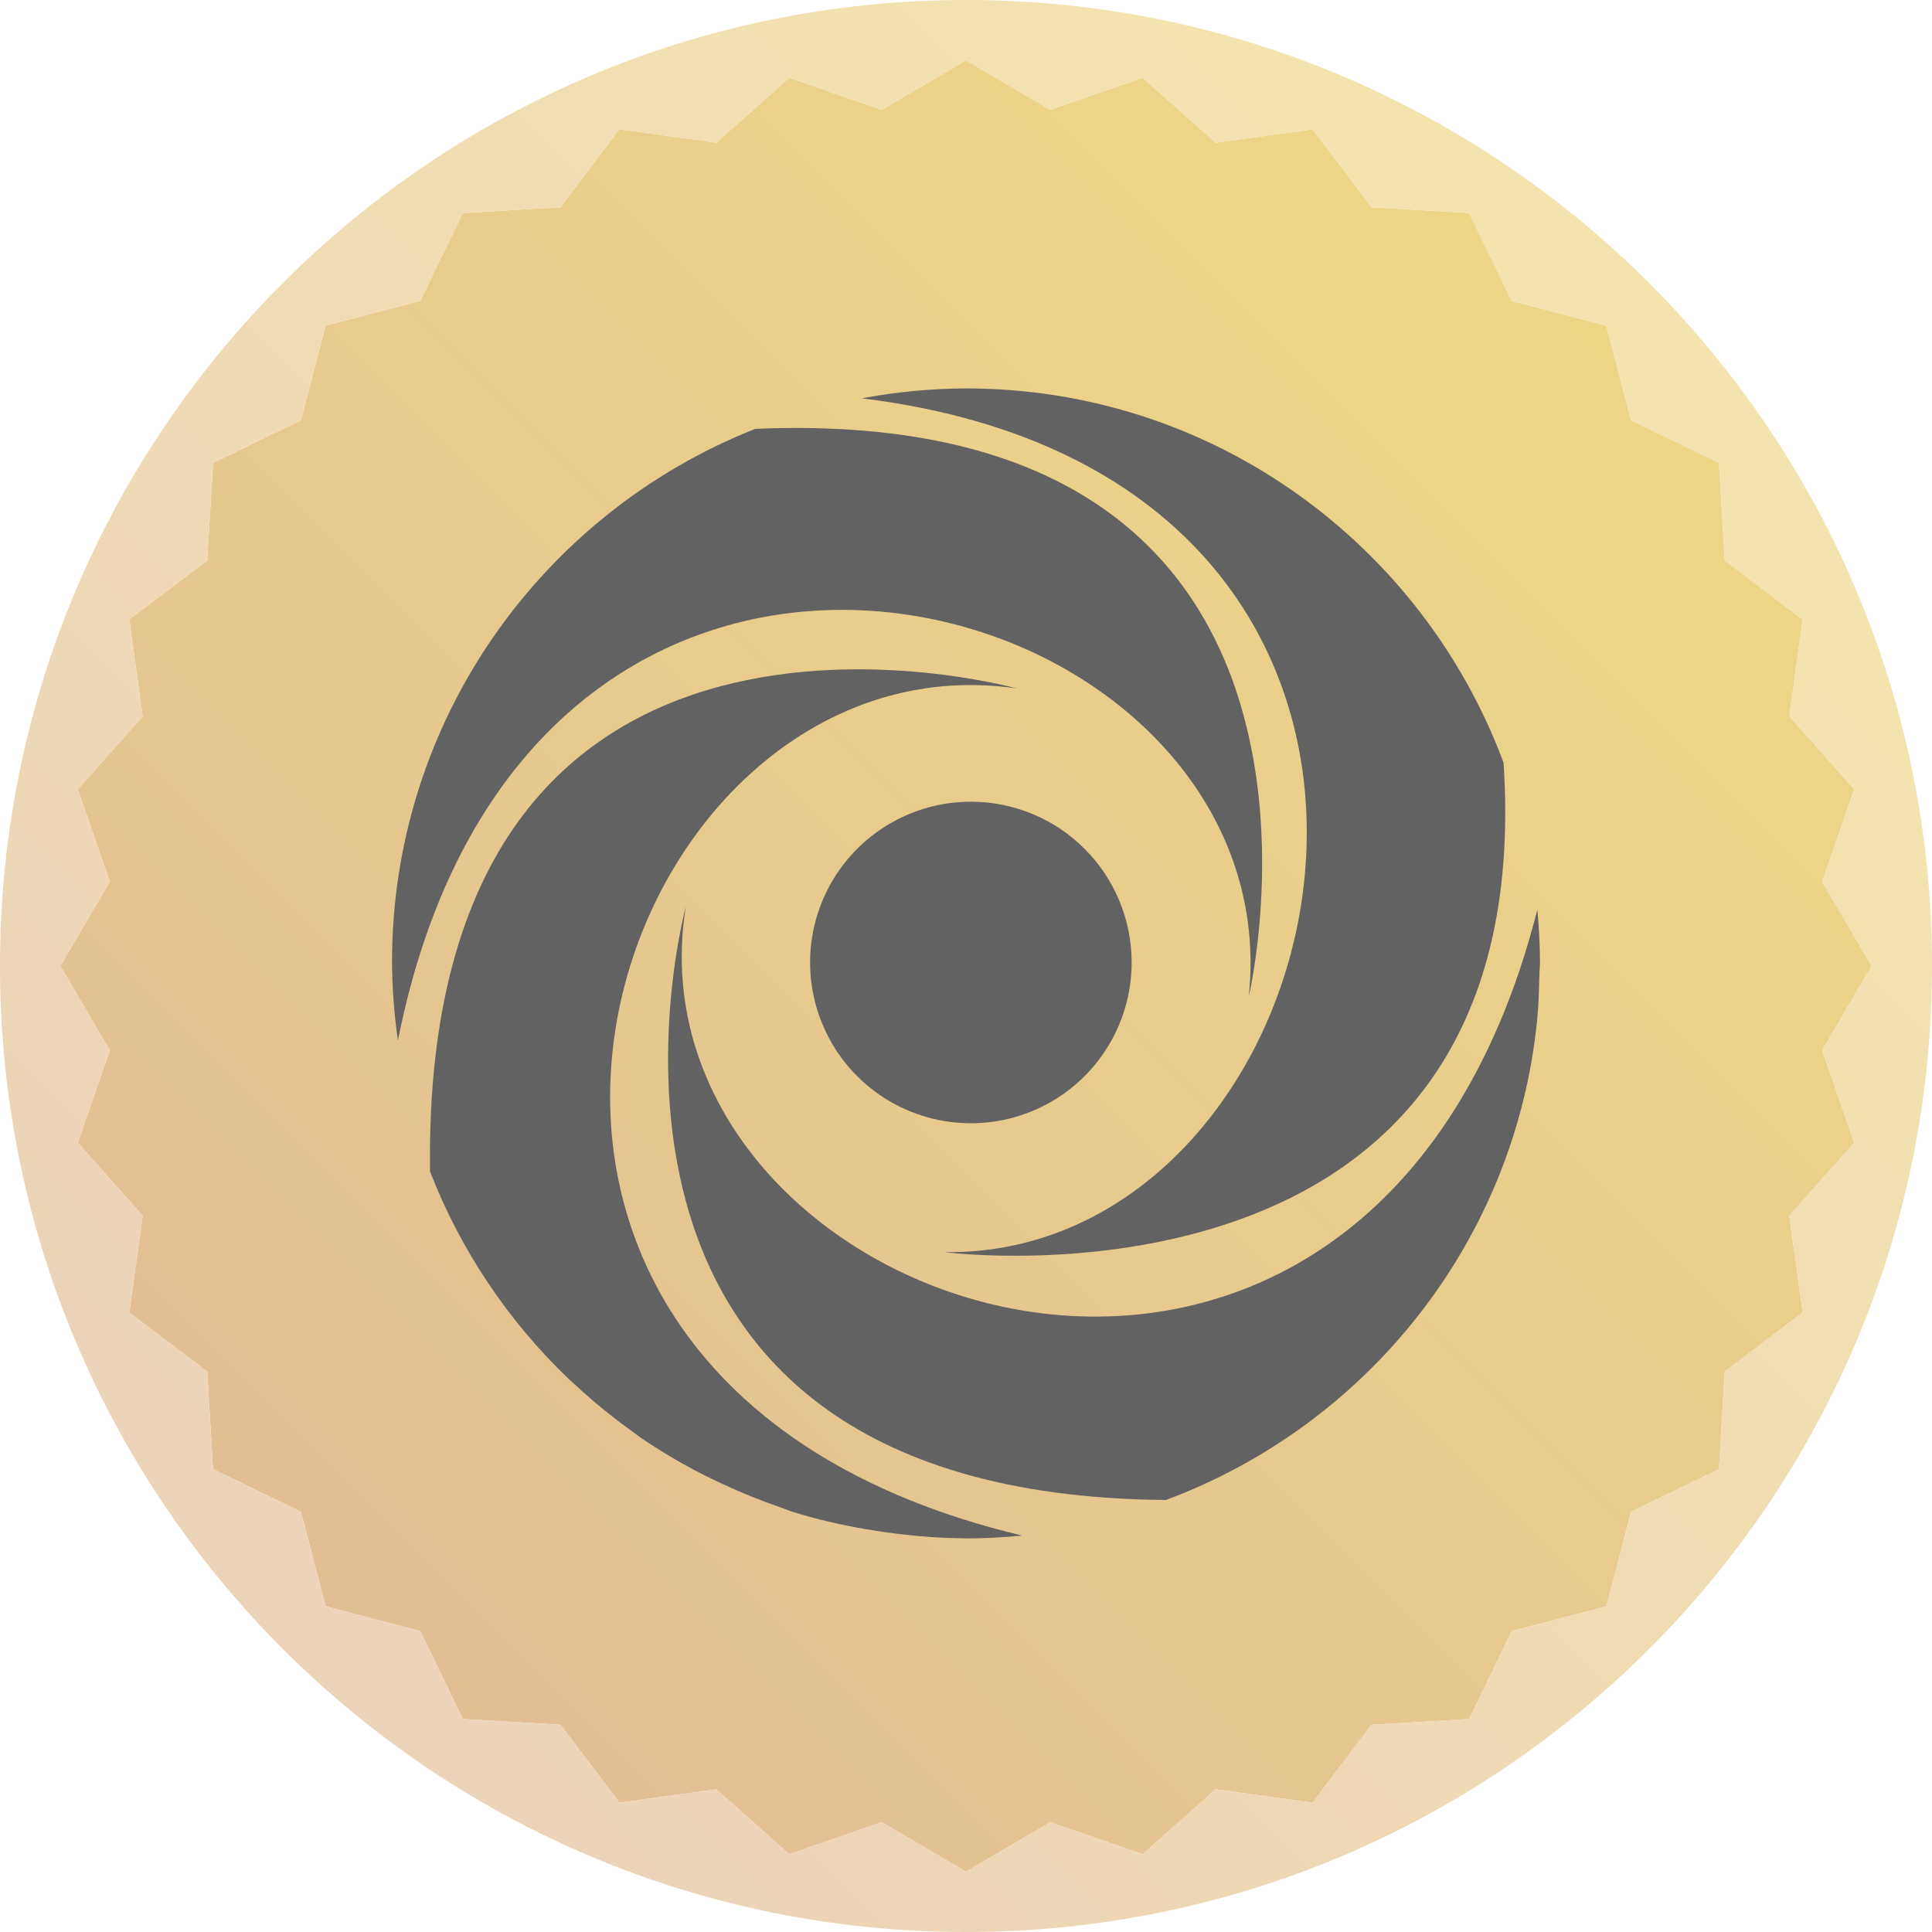
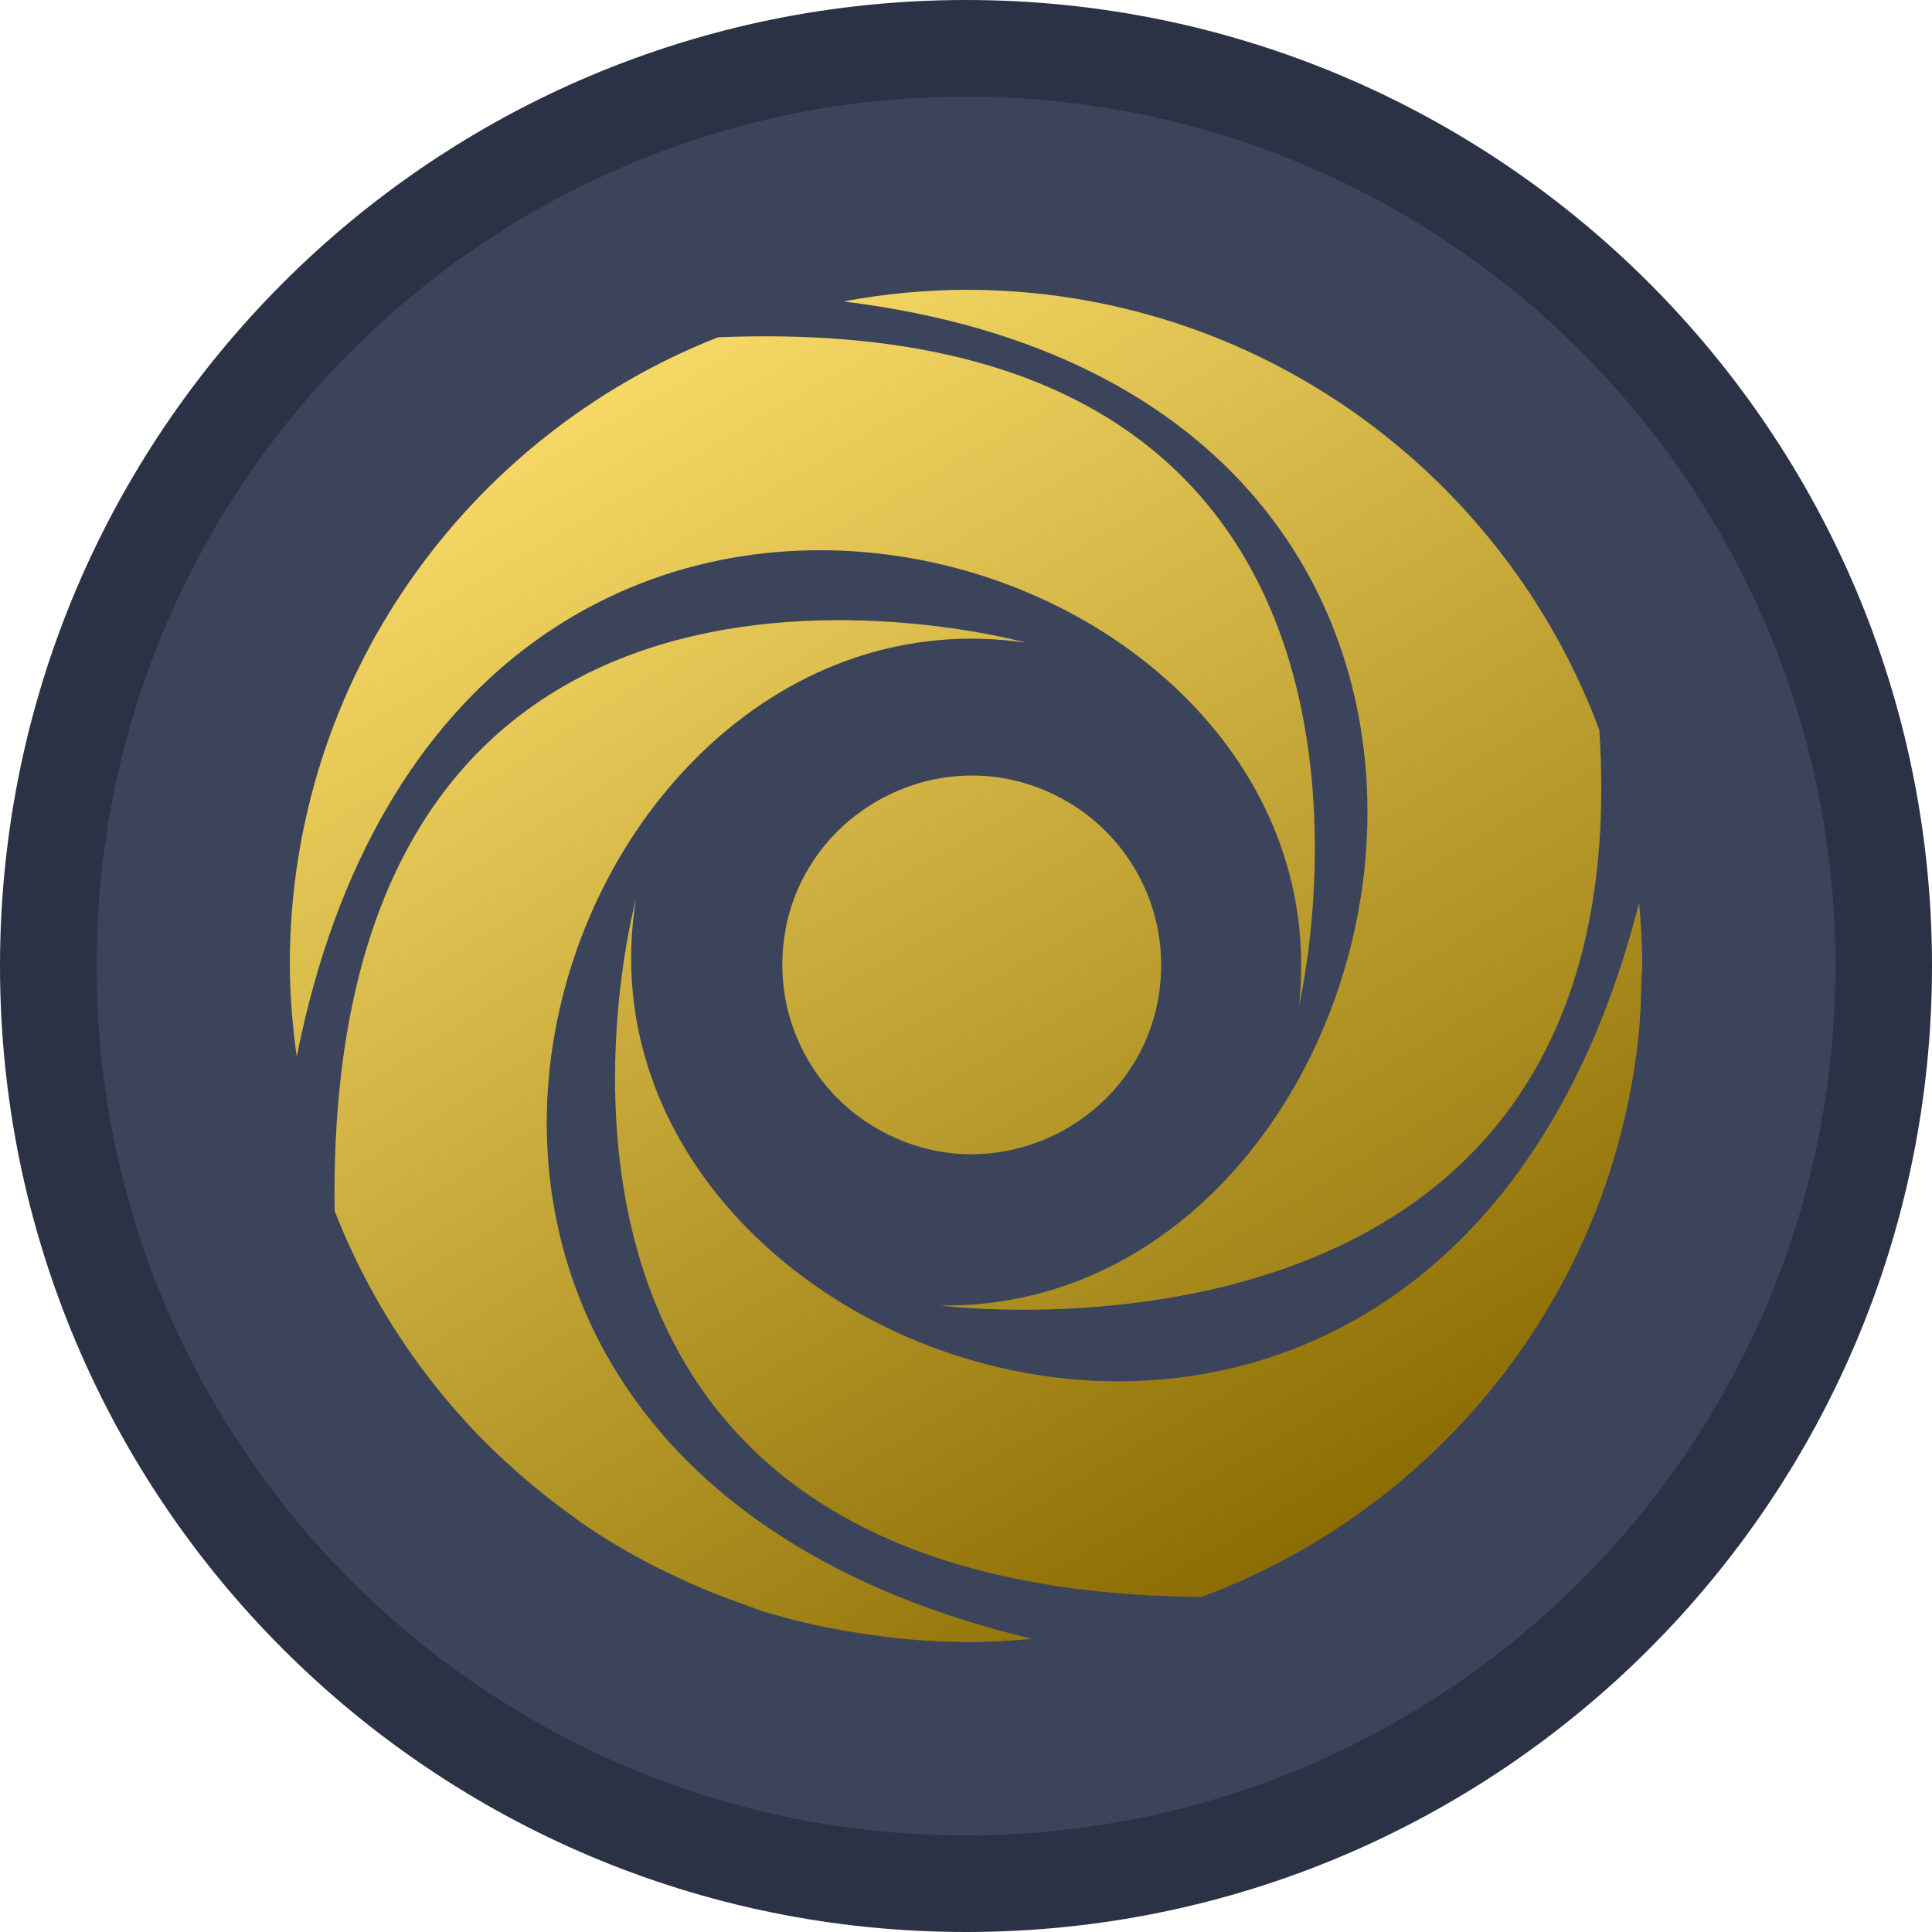
- <svg xmlns="http://www.w3.org/2000/svg" width="256" height="256" viewBox="0 0 256 256" fill="none">
-   <path d="M128 8L139.174 14.549L151.411 10.306L161.092 18.909L173.922 17.134L181.739 27.461L194.668 28.224L200.321 39.877L212.853 43.147L216.123 55.679L227.776 61.332L228.539 74.261L238.866 82.078L237.091 94.907L245.694 104.589L241.451 116.826L248 128L241.451 139.174L245.694 151.411L237.091 161.092L238.866 173.922L228.539 181.739L227.776 194.668L216.123 200.321L212.853 212.853L200.321 216.123L194.668 227.776L181.739 228.539L173.922 238.866L161.092 237.091L151.411 245.694L139.174 241.451L128 248L116.826 241.451L104.589 245.694L94.907 237.091L82.078 238.866L74.261 228.539L61.332 227.776L55.679 216.123L43.147 212.853L39.877 200.321L28.224 194.668L27.461 181.739L17.134 173.922L18.909 161.092L10.306 151.411L14.549 139.174L8 128L14.549 116.826L10.306 104.589L18.909 94.907L17.134 82.078L27.461 74.261L28.224 61.332L39.877 55.679L43.147 43.147L55.679 39.877L61.332 28.224L74.261 27.461L82.078 17.134L94.907 18.909L104.589 10.306L116.826 14.549L128 8Z" fill="url(#paint0_linear_4_112)" />
-   <path fill-rule="evenodd" clip-rule="evenodd" d="M128 256C198.692 256 256 198.692 256 128C256 57.307 198.692 0 128 0C57.307 0 0 57.307 0 128C0 198.692 57.307 256 128 256ZM139.174 14.549L128 8L116.826 14.549L104.589 10.306L94.907 18.909L82.078 17.134L74.261 27.461L61.332 28.224L55.679 39.877L43.147 43.147L39.877 55.679L28.224 61.332L27.461 74.261L17.134 82.078L18.909 94.907L10.306 104.589L14.549 116.826L8 128L14.549 139.174L10.306 151.411L18.909 161.092L17.134 173.922L27.461 181.739L28.224 194.668L39.877 200.321L43.147 212.853L55.679 216.123L61.332 227.776L74.261 228.539L82.078 238.866L94.907 237.091L104.589 245.694L116.826 241.451L128 248L139.174 241.451L151.411 245.694L161.092 237.091L173.922 238.866L181.739 228.539L194.668 227.776L200.321 216.123L212.853 212.853L216.123 200.321L227.776 194.668L228.539 181.739L238.866 173.922L237.091 161.092L245.694 151.411L241.451 139.174L248 128L241.451 116.826L245.694 104.589L237.091 94.907L238.866 82.078L228.539 74.261L227.776 61.332L216.123 55.679L212.853 43.147L200.321 39.877L194.668 28.224L181.739 27.461L173.922 17.134L161.092 18.909L151.411 10.306L139.174 14.549Z" fill="url(#paint1_linear_4_112)" />
-   <path d="M203.704 120.548C203.913 122.851 204.057 125.174 204.057 127.532C204.057 125.174 203.913 122.852 203.704 120.548Z" fill="#626262" />
-   <path d="M90.869 120.146C90.869 120.146 69.717 198.078 154.494 198.757C181.093 188.855 200.693 164.579 203.664 135.311C203.869 133.287 203.93 131.221 203.976 129.153C203.984 128.609 204.057 128.08 204.057 127.532C204.057 125.175 203.913 122.851 203.704 120.548C181.307 208.719 82.222 174.184 90.869 120.146Z" fill="#626262" />
-   <path d="M134.704 91.219C134.704 91.219 55.772 69.176 56.986 155.243C61.032 165.644 67.311 175.03 75.38 182.739C75.719 183.06 76.07 183.363 76.413 183.678C78.695 185.783 81.104 187.746 83.625 189.557C84.017 189.837 84.385 190.145 84.778 190.418C87.446 192.242 90.227 193.893 93.105 195.362C93.941 195.793 94.8 196.186 95.648 196.588C98.125 197.754 100.664 198.784 103.253 199.674C103.888 199.891 104.495 200.162 105.14 200.364C108.243 201.313 111.405 202.06 114.606 202.602C115.574 202.771 116.552 202.914 117.532 203.05C120.852 203.529 124.2 203.789 127.554 203.828C127.683 203.828 127.807 203.848 127.936 203.848C130.465 203.848 132.963 203.713 135.426 203.47C46.864 182.349 80.526 83.319 134.704 91.219Z" fill="#626262" />
-   <path d="M165.471 132.035C165.471 132.035 184.145 53.306 100.085 56.823C71.898 67.957 51.943 95.384 51.943 127.525C51.969 130.986 52.231 134.442 52.725 137.868C70.416 48.796 171.201 77.644 165.471 132.035Z" fill="#626262" />
-   <path d="M125.109 165.915C125.109 165.915 204.179 176.237 199.23 101.06C188.468 72.123 160.683 51.468 128 51.468C123.372 51.486 118.756 51.925 114.207 52.779C202.312 63.595 179.413 166.685 125.109 165.915Z" fill="#626262" />
-   <path d="M149.95 127.534C149.95 131.748 148.7 135.867 146.359 139.37C144.018 142.874 140.69 145.604 136.797 147.217C132.904 148.829 128.62 149.25 124.487 148.428C120.355 147.605 116.559 145.576 113.579 142.596C110.6 139.615 108.572 135.819 107.751 131.686C106.929 127.553 107.352 123.269 108.966 119.376C110.579 115.484 113.311 112.157 116.815 109.817C120.319 107.477 124.439 106.228 128.653 106.23C134.302 106.231 139.719 108.476 143.713 112.471C147.707 116.467 149.95 121.885 149.95 127.534Z" fill="#626262" />
+ <svg xmlns="http://www.w3.org/2000/svg" viewBox="0 0 100 100">
  <defs>
-     <linearGradient id="paint0_linear_4_112" x1="8" y1="248" x2="248" y2="8" gradientUnits="userSpaceOnUse">
-       <stop stop-color="#DFB996" />
-       <stop offset="1" stop-color="#F0DC84" />
+     <linearGradient gradientUnits="userSpaceOnUse" x1="63.268" y1="15" x2="63.268" y2="67.792" id="gradient-0" gradientTransform="matrix(0.853508, -0.521079, 0.830746, 1.360733, -34.19224, 23.27893)">
+       <stop offset="0" style="stop-color: rgb(255, 226, 110);" />
+       <stop offset="1" style="stop-color: rgb(136, 106, 0);" />
    </linearGradient>
-     <linearGradient id="paint1_linear_4_112" x1="0" y1="256" x2="256" y2="0" gradientUnits="userSpaceOnUse">
-       <stop stop-color="#E9D0B9" />
-       <stop offset="1" stop-color="#F5E8AD" />
+     <linearGradient gradientUnits="userSpaceOnUse" x1="41.528" y1="17.407" x2="41.528" y2="54.689" id="gradient-1" gradientTransform="matrix(0.86558, -0.50077, 1.140284, 1.970978, -27.28394, -0.133166)">
+       <stop offset="0" style="stop-color: rgb(255, 226, 110);" />
+       <stop offset="1" style="stop-color: rgb(136, 106, 0);" />
+     </linearGradient>
+     <linearGradient gradientUnits="userSpaceOnUse" x1="35.365" y1="32.099" x2="35.365" y2="85" id="gradient-2" gradientTransform="matrix(0.842221, -0.539132, 0.802109, 1.253041, -18.75435, -9.627333)">
+       <stop offset="0" style="stop-color: rgb(255, 226, 110);" />
+       <stop offset="1" style="stop-color: rgb(136, 106, 0);" />
+     </linearGradient>
+     <linearGradient gradientUnits="userSpaceOnUse" x1="58.418" y1="46.549" x2="58.418" y2="82.658" id="gradient-3" gradientTransform="matrix(0.862302, -0.506393, 1.091922, 1.859362, -80.56876, -37.52048)">
+       <stop offset="0" style="stop-color: rgb(255, 226, 110);" />
+       <stop offset="1" style="stop-color: rgb(136, 106, 0);" />
+     </linearGradient>
+     <linearGradient gradientUnits="userSpaceOnUse" x1="50.297" y1="40.142" x2="50.297" y2="59.744" id="gradient-4" gradientTransform="matrix(0.868378, -0.495903, 2.097668, 3.673227, -103.2565, -106.485)">
+       <stop offset="0" style="stop-color: rgb(255, 226, 110);" />
+       <stop offset="1" style="stop-color: rgb(136, 106, 0);" />
    </linearGradient>
  </defs>
+   <ellipse style="stroke-width: 5px; stroke: rgb(43, 50, 69); fill: rgb(60, 68, 92);" cx="50" cy="50" rx="47.5" ry="47.5" />
+   <path d="M 84.838 46.732 Z M 32.914 46.549 C 32.914 46.549 23.179 82.348 62.194 82.658 C 74.432 78.111 83.452 66.96 84.82 53.516 C 84.915 52.585 84.943 51.636 84.964 50.687 C 84.967 50.435 85 50.192 85 49.94 C 85 48.859 84.933 47.793 84.839 46.732 C 74.531 87.235 28.932 71.372 32.914 46.549 Z" class="jsx-4131126525" style="fill: url(#gradient-3);" />
+   <path d="M 53.086 33.261 C 53.086 33.261 16.763 23.135 17.32 62.672 C 19.182 67.449 22.073 71.761 25.786 75.301 C 25.943 75.451 26.104 75.59 26.259 75.735 C 27.312 76.701 28.419 77.603 29.579 78.435 C 29.758 78.562 29.929 78.705 30.112 78.829 C 31.338 79.669 32.617 80.425 33.941 81.101 C 34.329 81.3 34.722 81.481 35.113 81.664 C 36.253 82.2 37.421 82.674 38.613 83.082 C 38.905 83.181 39.184 83.306 39.481 83.4 C 40.91 83.836 42.364 84.179 43.836 84.427 C 44.282 84.506 44.732 84.571 45.184 84.632 C 46.712 84.854 48.251 84.973 49.796 84.989 C 49.855 84.989 49.912 85 49.971 85 C 51.135 85 52.285 84.937 53.417 84.826 C 12.664 75.124 28.153 29.631 53.086 33.263 Z" class="jsx-4131126525" style="fill: url(#gradient-2);" />
+   <path d="M 67.243 52.01 C 67.243 52.01 75.837 15.843 37.154 17.46 C 24.184 22.573 15 35.175 15 49.938 C 15.012 51.528 15.133 53.117 15.359 54.689 C 23.501 13.771 69.881 27.024 67.243 52.01 Z" class="jsx-4131126525" style="fill: url(#gradient-1);" />
+   <path d="M 48.67 67.572 C 48.67 67.572 85.056 72.315 82.78 37.781 C 77.826 24.49 65.038 15 50 15 C 47.872 15.008 45.747 15.21 43.654 15.603 C 84.198 20.571 73.659 67.927 48.67 67.572 Z" class="jsx-4131126525" style="fill: url(#gradient-0);" />
+   <path d="M 60.101 49.944 C 60.101 57.477 51.931 62.186 45.395 58.417 C 42.361 56.669 40.493 53.438 40.493 49.942 C 40.493 42.408 48.663 37.7 55.199 41.468 C 58.232 43.213 60.101 46.447 60.101 49.942 Z" class="jsx-4131126525" style="fill: url(#gradient-4);" />
</svg>
